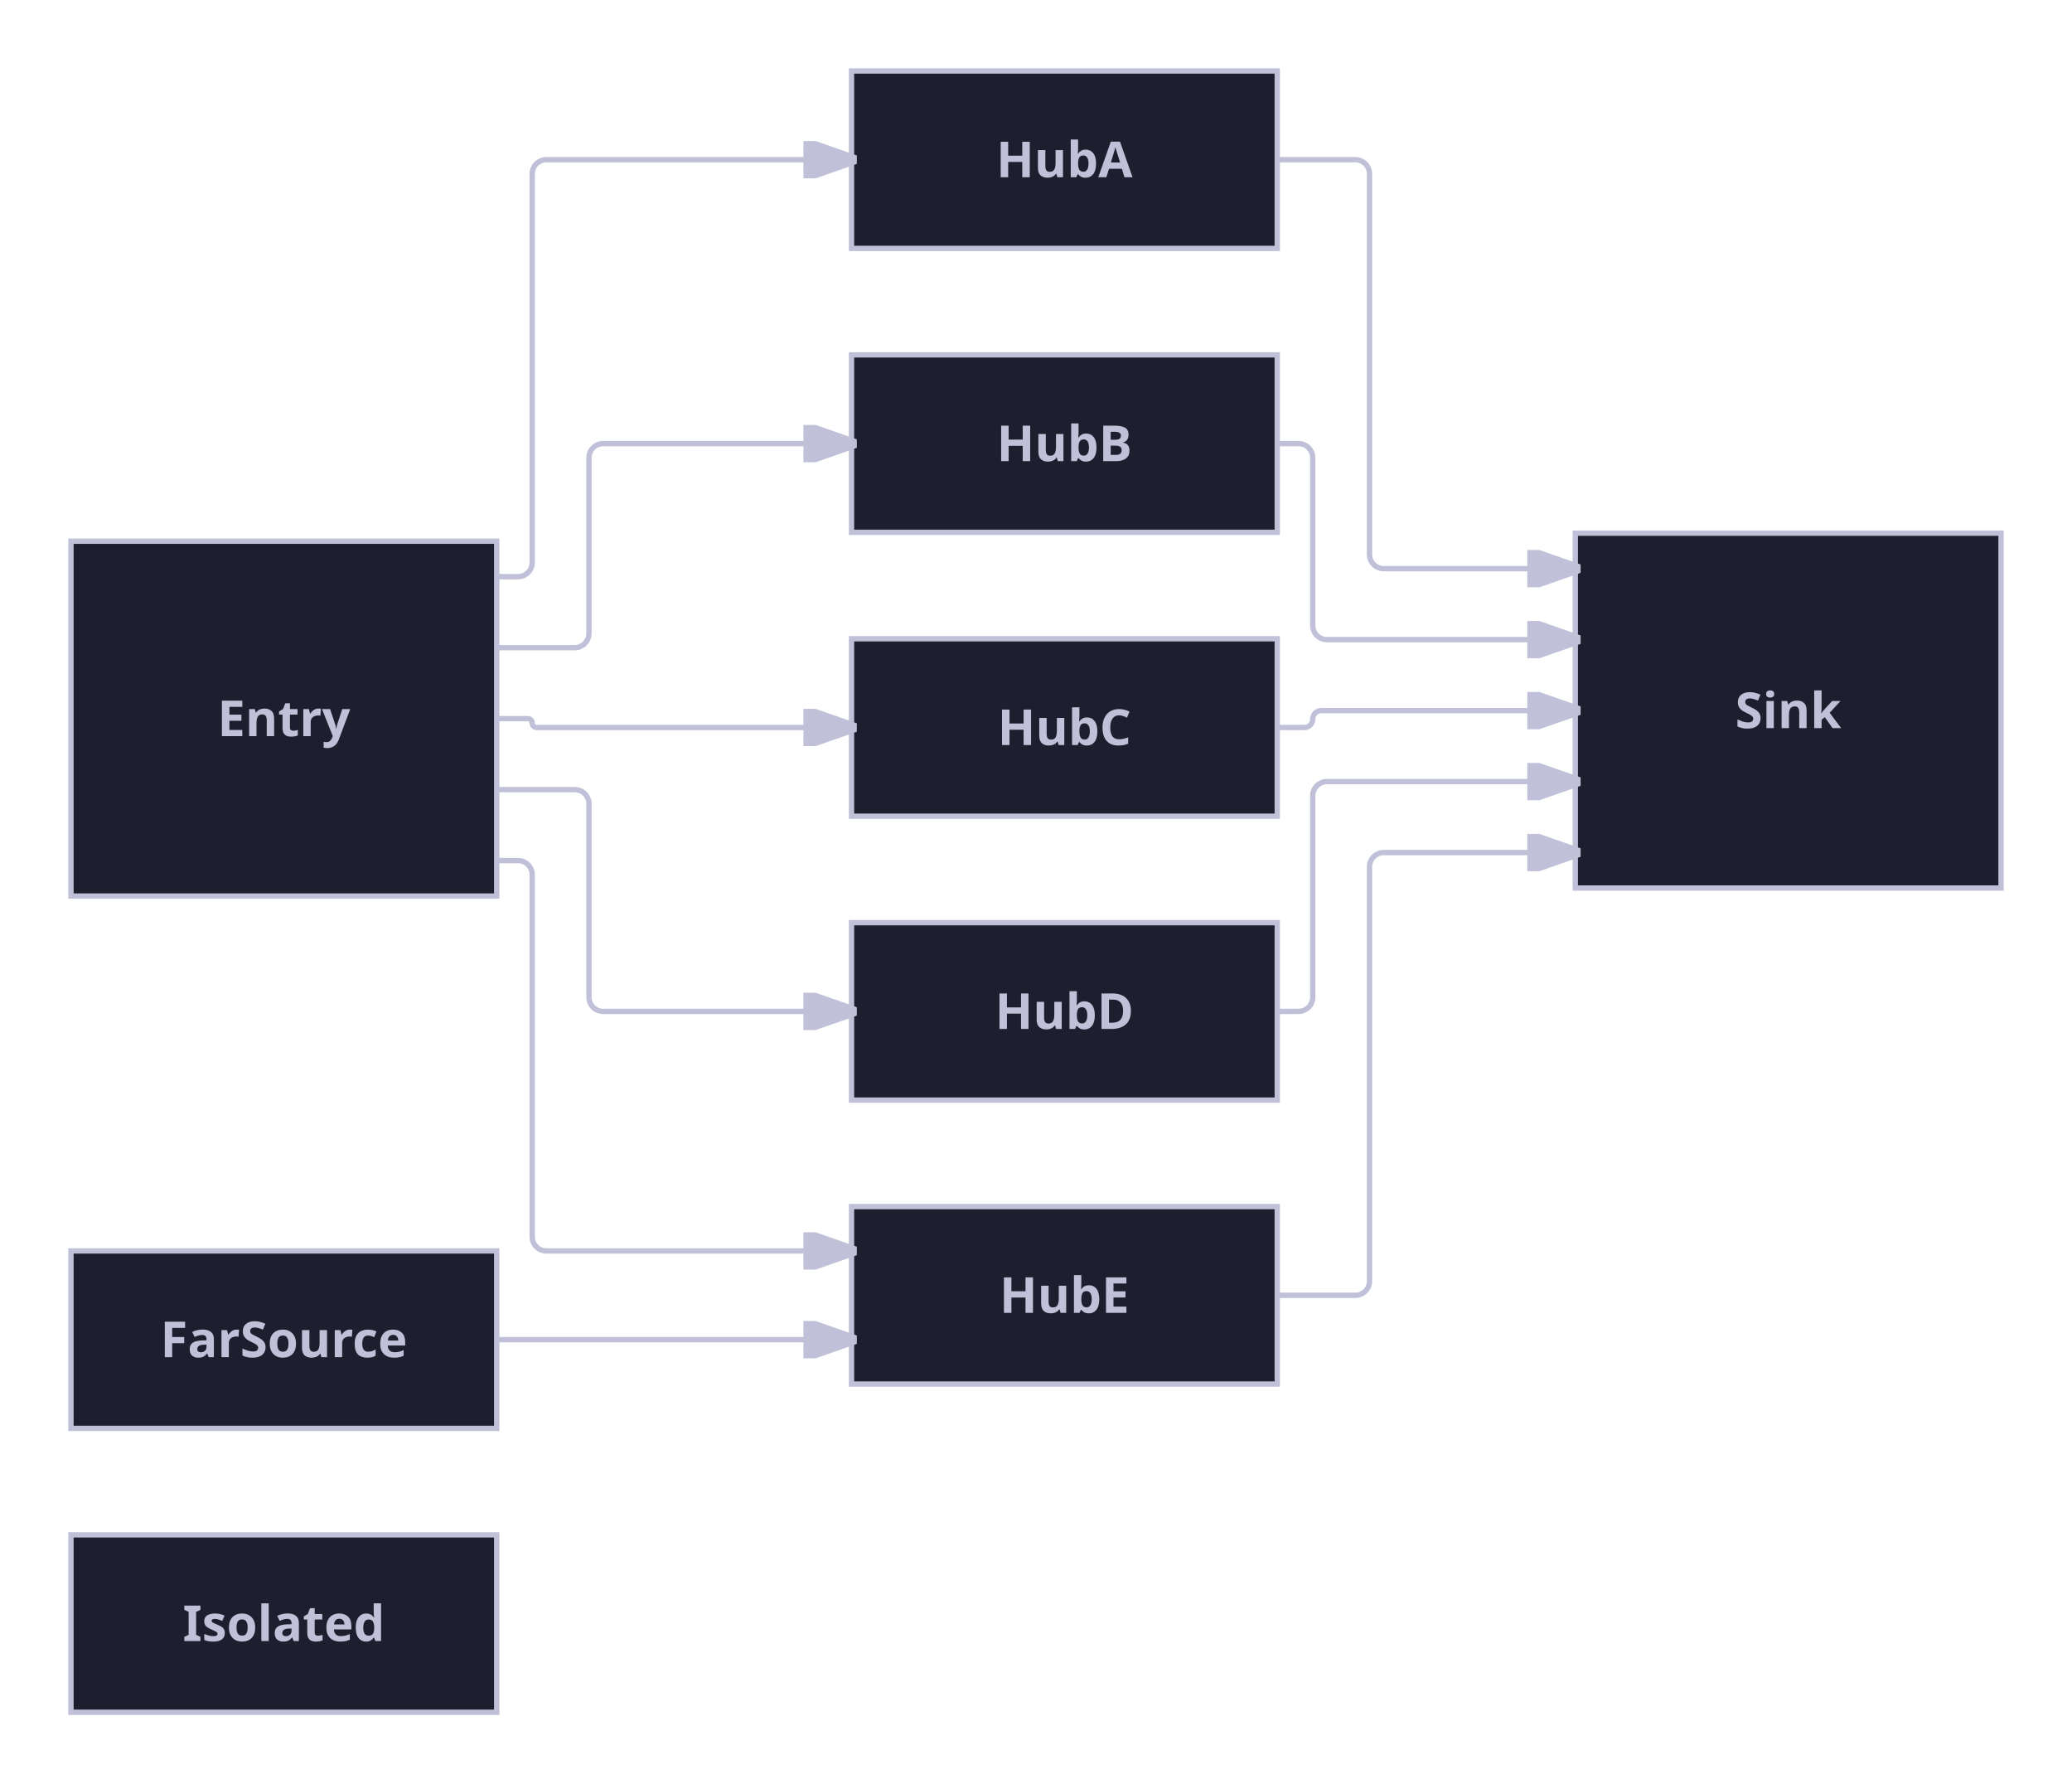
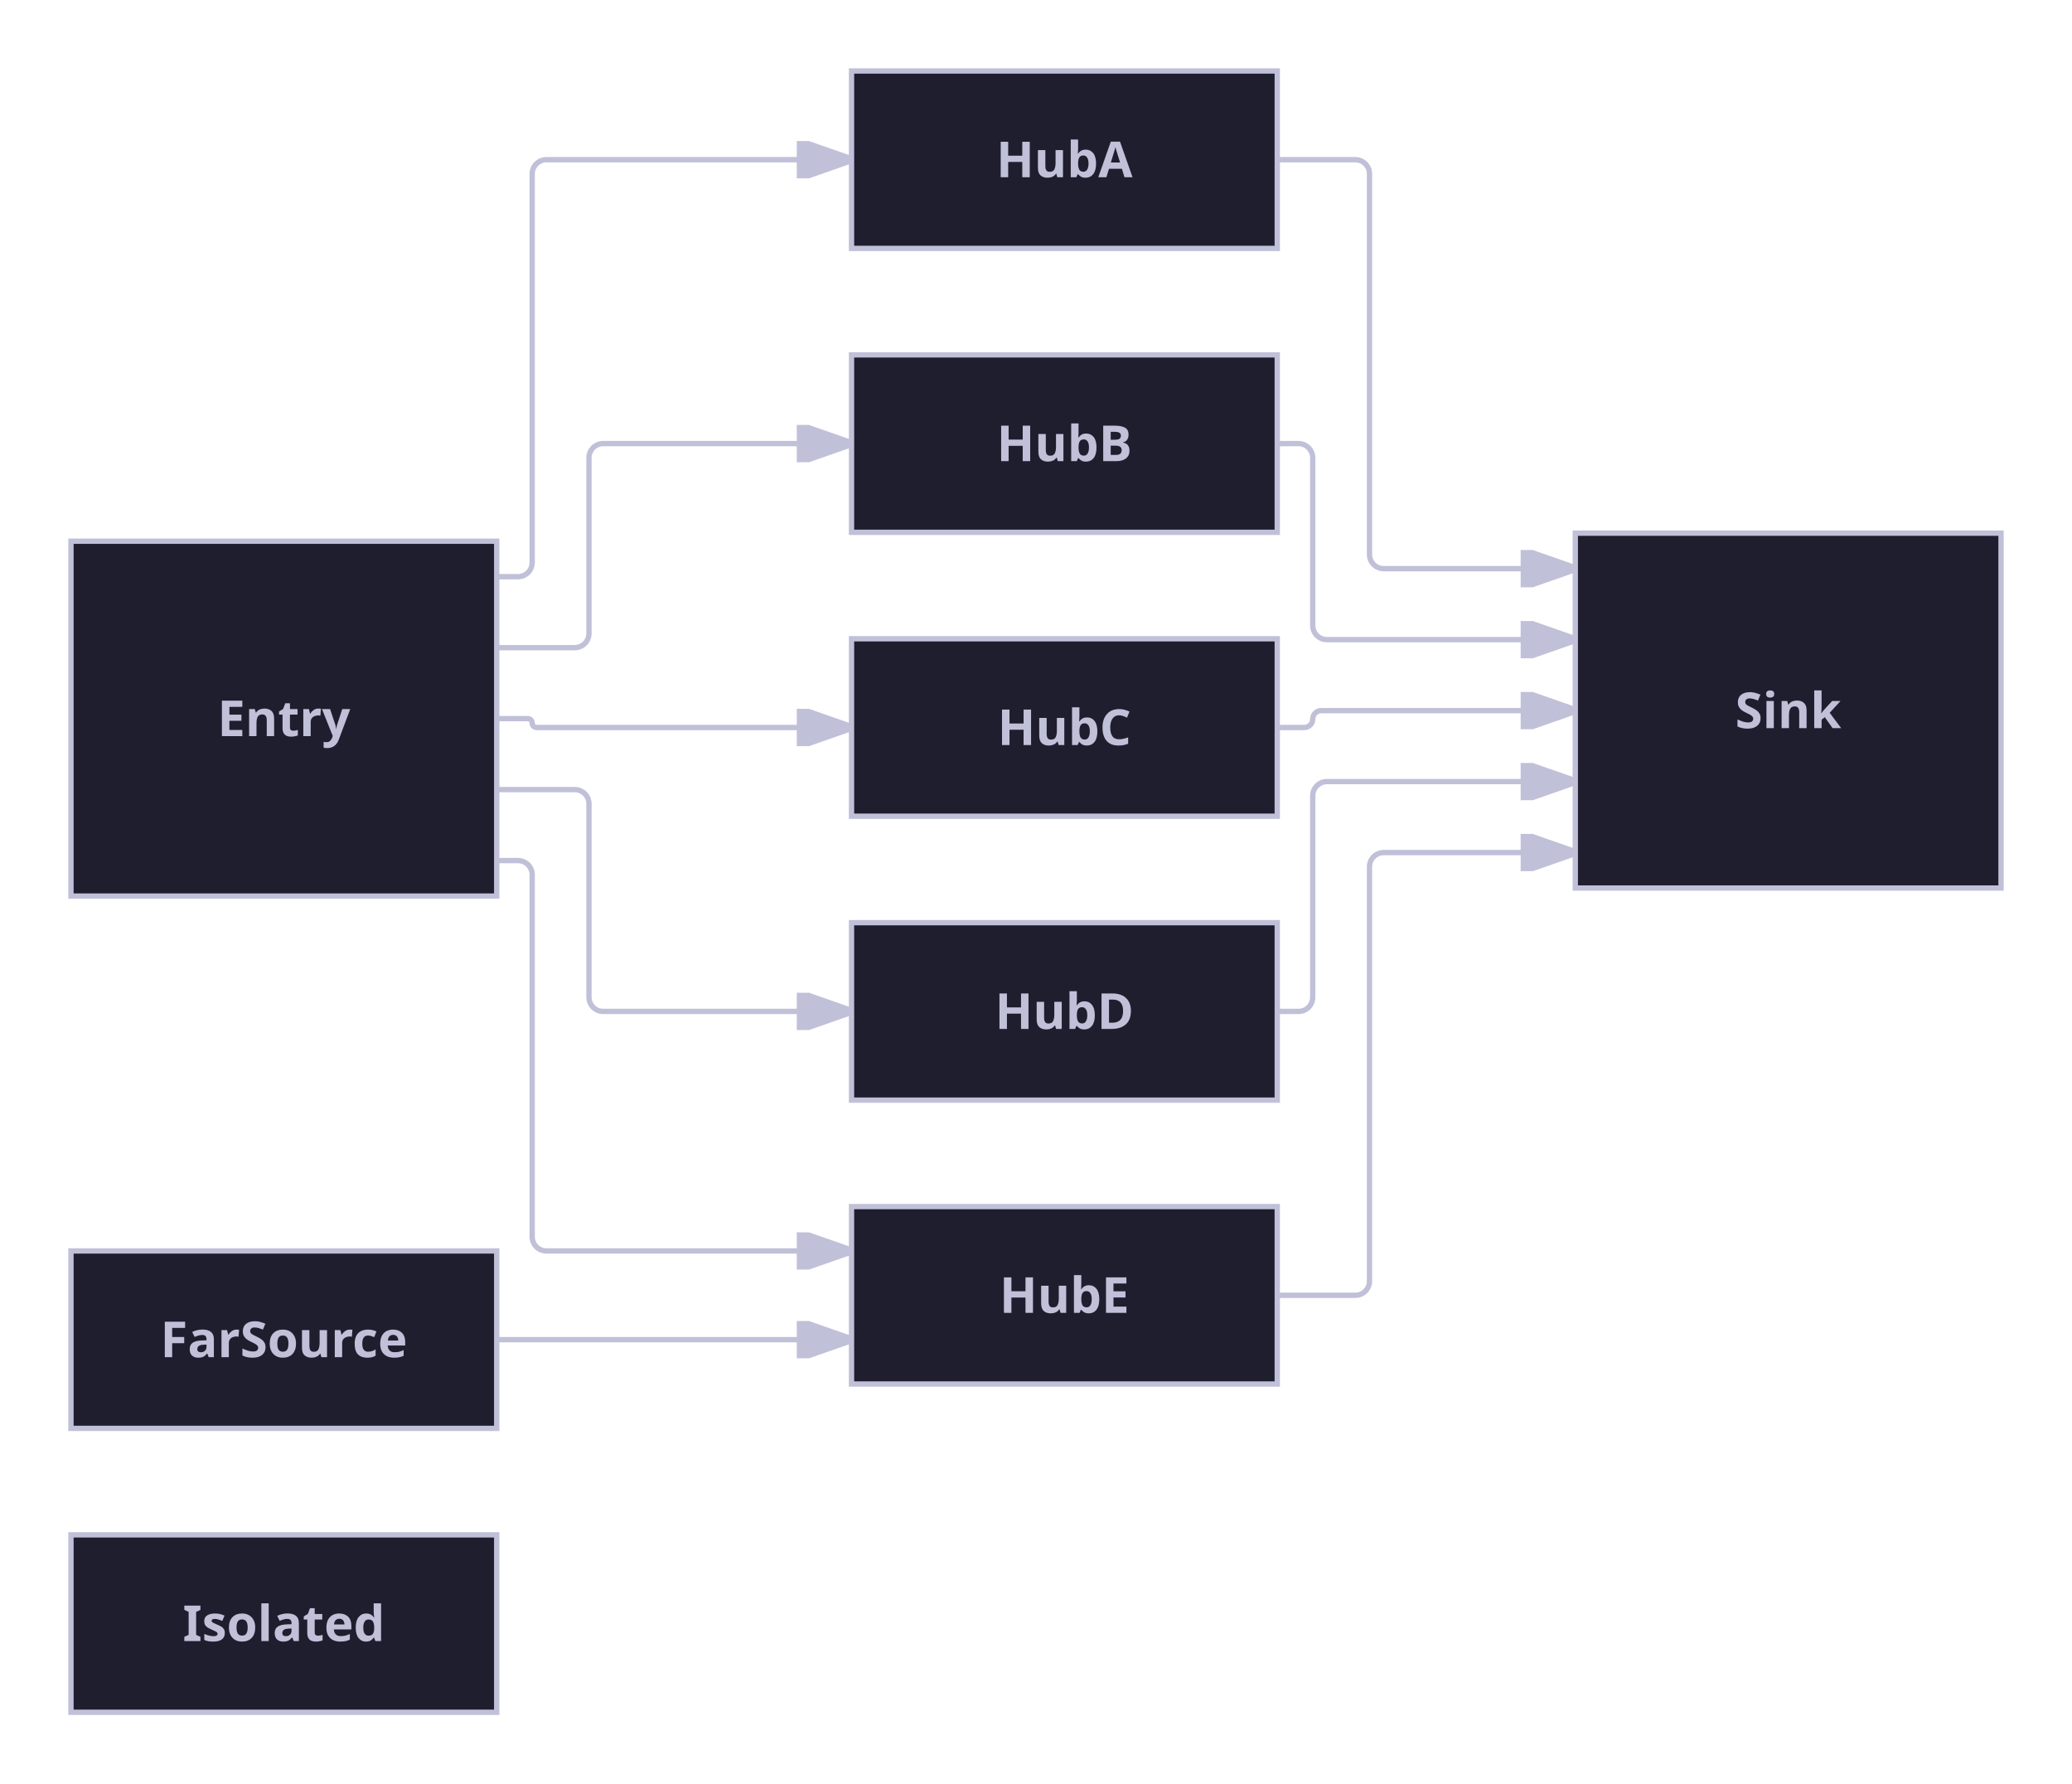
<svg xmlns="http://www.w3.org/2000/svg" width="584.00" height="502.50" viewBox="0 0 584.00 502.50">
  <defs>
-     <marker id="line-end-open-chevron" markerWidth="10" markerHeight="7" refX="9" refY="3.5" orient="auto">
-       <polyline points="0 0, 10 3.5, 0 7" fill="none" stroke="#C0C0D8" stroke-width="1.50" />
+     <marker id="line-end-open-chevron" markerWidth="10.248" markerHeight="7" refX="10.248" refY="3.5" orient="auto">
+       <polyline points="0 0, 10 3.5, 0 7" fill="none" stroke="#C0C0D8" stroke-width="1.50" stroke-linejoin="bevel" />
    </marker>
-     <marker id="line-end-hollow-triangle" markerWidth="10" markerHeight="7" refX="9" refY="3.5" orient="auto">
-       <polygon points="0 0, 10 3.5, 0 7" fill="#1E1E2E" stroke="#C0C0D8" stroke-width="1.50" />
+     <marker id="line-end-hollow-triangle" markerWidth="10.248" markerHeight="7" refX="10.248" refY="3.5" orient="auto">
+       <polygon points="0 0, 10 3.5, 0 7" fill="#1E1E2E" stroke="#C0C0D8" stroke-width="1.50" stroke-linejoin="bevel" />
    </marker>
-     <marker id="line-end-filled-arrow" markerWidth="10" markerHeight="7" refX="9" refY="3.5" orient="auto">
-       <polygon points="0 0, 10 3.5, 0 7" fill="#C0C0D8" stroke="#C0C0D8" stroke-width="1.50" />
+     <marker id="line-end-filled-arrow" markerWidth="10.248" markerHeight="7" refX="10.248" refY="3.5" orient="auto">
+       <polygon points="0 0, 10 3.5, 0 7" fill="#C0C0D8" stroke="#C0C0D8" stroke-width="1.50" stroke-linejoin="bevel" />
    </marker>
-     <marker id="line-end-hollow-triangle-crossbar" markerWidth="14.5" markerHeight="7" refX="13.5" refY="3.5" orient="auto">
-       <polygon points="4.5 0, 14.5 3.5, 4.5 7" fill="#1E1E2E" stroke="#C0C0D8" stroke-width="1.50" />
+     <marker id="line-end-hollow-triangle-crossbar" markerWidth="14.748" markerHeight="7" refX="14.748" refY="3.5" orient="auto">
+       <polygon points="4.5 0, 14.5 3.5, 4.5 7" fill="#1E1E2E" stroke="#C0C0D8" stroke-width="1.50" stroke-linejoin="bevel" />
      <line x1="1" y1="0" x2="1" y2="7" stroke="#C0C0D8" stroke-width="1.50" />
    </marker>
-     <marker id="line-end-hollow-diamond" markerWidth="14" markerHeight="8" refX="13" refY="4" orient="auto">
-       <polygon points="1 4, 7 0, 13 4, 7 8" fill="#1E1E2E" stroke="#C0C0D8" stroke-width="1.50" />
+     <marker id="line-end-hollow-diamond" markerWidth="14" markerHeight="8" refX="13.416" refY="4" orient="auto">
+       <polygon points="1 4, 7 0, 13 4, 7 8" fill="#1E1E2E" stroke="#C0C0D8" stroke-width="1.50" stroke-linejoin="bevel" />
    </marker>
-     <marker id="line-end-filled-diamond" markerWidth="14" markerHeight="8" refX="13" refY="4" orient="auto">
-       <polygon points="1 4, 7 0, 13 4, 7 8" fill="#C0C0D8" stroke="#C0C0D8" stroke-width="1.50" />
+     <marker id="line-end-filled-diamond" markerWidth="14" markerHeight="8" refX="13.416" refY="4" orient="auto">
+       <polygon points="1 4, 7 0, 13 4, 7 8" fill="#C0C0D8" stroke="#C0C0D8" stroke-width="1.50" stroke-linejoin="bevel" />
    </marker>
-     <marker id="line-end-circle" markerWidth="10" markerHeight="10" refX="9" refY="5" orient="auto">
+     <marker id="line-end-circle" markerWidth="10" markerHeight="10" refX="9.75" refY="5" orient="auto">
      <circle cx="5" cy="5" r="4" fill="#1E1E2E" stroke="#C0C0D8" stroke-width="1.50" />
    </marker>
-     <marker id="line-end-bar" markerWidth="4" markerHeight="12" refX="2" refY="6" orient="auto">
+     <marker id="line-end-bar" markerWidth="4" markerHeight="12" refX="2.75" refY="6" orient="auto">
      <line x1="2" y1="0" x2="2" y2="12" stroke="#C0C0D8" stroke-width="1.50" />
    </marker>
    <filter id="label-bg" x="-0.05" y="-0.05" width="1.1" height="1.1">
      <feFlood flood-color="#1E1E2E" />
      <feComposite in="SourceGraphic" operator="over" />
    </filter>
  </defs>
  <rect x="20.00" y="152.50" width="120.00" height="100.00" fill="#1E1E2E" stroke="#C0C0D8" stroke-width="1.50" />
  <text x="80.00" y="202.50" font-family="Noto Sans, sans-serif" font-size="14.00" font-weight="bold" fill="#C0C0D8" text-anchor="middle" dominant-baseline="middle">Entry</text>
  <rect x="20.00" y="432.50" width="120.00" height="50.00" fill="#1E1E2E" stroke="#C0C0D8" stroke-width="1.50" />
  <text x="80.00" y="457.50" font-family="Noto Sans, sans-serif" font-size="14.00" font-weight="bold" fill="#C0C0D8" text-anchor="middle" dominant-baseline="middle">Isolated</text>
  <rect x="20.00" y="352.50" width="120.00" height="50.00" fill="#1E1E2E" stroke="#C0C0D8" stroke-width="1.50" />
  <text x="80.00" y="377.50" font-family="Noto Sans, sans-serif" font-size="14.00" font-weight="bold" fill="#C0C0D8" text-anchor="middle" dominant-baseline="middle">FarSource</text>
  <rect x="240.00" y="20.00" width="120.00" height="50.00" fill="#1E1E2E" stroke="#C0C0D8" stroke-width="1.50" />
  <text x="300.00" y="45.00" font-family="Noto Sans, sans-serif" font-size="14.00" font-weight="bold" fill="#C0C0D8" text-anchor="middle" dominant-baseline="middle">HubA</text>
  <rect x="240.00" y="100.00" width="120.00" height="50.00" fill="#1E1E2E" stroke="#C0C0D8" stroke-width="1.50" />
  <text x="300.00" y="125.00" font-family="Noto Sans, sans-serif" font-size="14.00" font-weight="bold" fill="#C0C0D8" text-anchor="middle" dominant-baseline="middle">HubB</text>
  <rect x="240.00" y="180.00" width="120.00" height="50.00" fill="#1E1E2E" stroke="#C0C0D8" stroke-width="1.50" />
  <text x="300.00" y="205.00" font-family="Noto Sans, sans-serif" font-size="14.00" font-weight="bold" fill="#C0C0D8" text-anchor="middle" dominant-baseline="middle">HubC</text>
  <rect x="240.00" y="260.00" width="120.00" height="50.00" fill="#1E1E2E" stroke="#C0C0D8" stroke-width="1.50" />
  <text x="300.00" y="285.00" font-family="Noto Sans, sans-serif" font-size="14.00" font-weight="bold" fill="#C0C0D8" text-anchor="middle" dominant-baseline="middle">HubD</text>
  <rect x="240.00" y="340.00" width="120.00" height="50.00" fill="#1E1E2E" stroke="#C0C0D8" stroke-width="1.50" />
  <text x="300.00" y="365.00" font-family="Noto Sans, sans-serif" font-size="14.00" font-weight="bold" fill="#C0C0D8" text-anchor="middle" dominant-baseline="middle">HubE</text>
  <rect x="444.00" y="150.24" width="120.00" height="100.00" fill="#1E1E2E" stroke="#C0C0D8" stroke-width="1.50" />
  <text x="504.00" y="200.24" font-family="Noto Sans, sans-serif" font-size="14.00" font-weight="bold" fill="#C0C0D8" text-anchor="middle" dominant-baseline="middle">Sink</text>
  <path d="M 140.00 162.50 L 146.00 162.50 A 4.00 4.00 0 0 0 150.00 158.50 L 150.00 49.00 A 4.00 4.00 0 0 1 154.00 45.00 L 240.00 45.00" fill="none" stroke="#C0C0D8" stroke-width="1.50" marker-end="url(#line-end-filled-arrow)" />
  <path d="M 140.00 182.50 L 162.00 182.50 A 4.00 4.00 0 0 0 166.00 178.50 L 166.00 129.00 A 4.00 4.00 0 0 1 170.00 125.00 L 240.00 125.00" fill="none" stroke="#C0C0D8" stroke-width="1.50" marker-end="url(#line-end-filled-arrow)" />
  <path d="M 140.00 202.50 L 148.75 202.50 A 1.25 1.25 0 0 1 150.00 203.75 L 150.00 203.75 A 1.25 1.25 0 0 0 151.25 205.00 L 240.00 205.00" fill="none" stroke="#C0C0D8" stroke-width="1.50" marker-end="url(#line-end-filled-arrow)" />
  <path d="M 140.00 222.50 L 162.00 222.50 A 4.00 4.00 0 0 1 166.00 226.50 L 166.00 281.00 A 4.00 4.00 0 0 0 170.00 285.00 L 240.00 285.00" fill="none" stroke="#C0C0D8" stroke-width="1.50" marker-end="url(#line-end-filled-arrow)" />
  <path d="M 140.00 242.50 L 146.00 242.50 A 4.00 4.00 0 0 1 150.00 246.50 L 150.00 348.50 A 4.00 4.00 0 0 0 154.00 352.50 L 240.00 352.50" fill="none" stroke="#C0C0D8" stroke-width="1.50" marker-end="url(#line-end-filled-arrow)" />
  <path d="M 360.00 45.00 L 382.00 45.00 A 4.00 4.00 0 0 1 386.00 49.00 L 386.00 156.24 A 4.00 4.00 0 0 0 390.00 160.24 L 444.00 160.24" fill="none" stroke="#C0C0D8" stroke-width="1.50" marker-end="url(#line-end-filled-arrow)" />
  <path d="M 360.00 125.00 L 366.00 125.00 A 4.00 4.00 0 0 1 370.00 129.00 L 370.00 176.24 A 4.00 4.00 0 0 0 374.00 180.24 L 444.00 180.24" fill="none" stroke="#C0C0D8" stroke-width="1.50" marker-end="url(#line-end-filled-arrow)" />
  <path d="M 360.00 205.00 L 367.62 205.00 A 2.38 2.38 0 0 0 370.00 202.62 L 370.00 202.62 A 2.38 2.38 0 0 1 372.38 200.24 L 444.00 200.24" fill="none" stroke="#C0C0D8" stroke-width="1.50" marker-end="url(#line-end-filled-arrow)" />
  <path d="M 360.00 285.00 L 366.00 285.00 A 4.00 4.00 0 0 0 370.00 281.00 L 370.00 224.24 A 4.00 4.00 0 0 1 374.00 220.24 L 444.00 220.24" fill="none" stroke="#C0C0D8" stroke-width="1.50" marker-end="url(#line-end-filled-arrow)" />
  <path d="M 360.00 365.00 L 382.00 365.00 A 4.00 4.00 0 0 0 386.00 361.00 L 386.00 244.24 A 4.00 4.00 0 0 1 390.00 240.24 L 444.00 240.24" fill="none" stroke="#C0C0D8" stroke-width="1.50" marker-end="url(#line-end-filled-arrow)" />
  <path d="M 140.00 377.50 L 240.00 377.50" fill="none" stroke="#C0C0D8" stroke-width="1.50" marker-end="url(#line-end-filled-arrow)" />
</svg>
